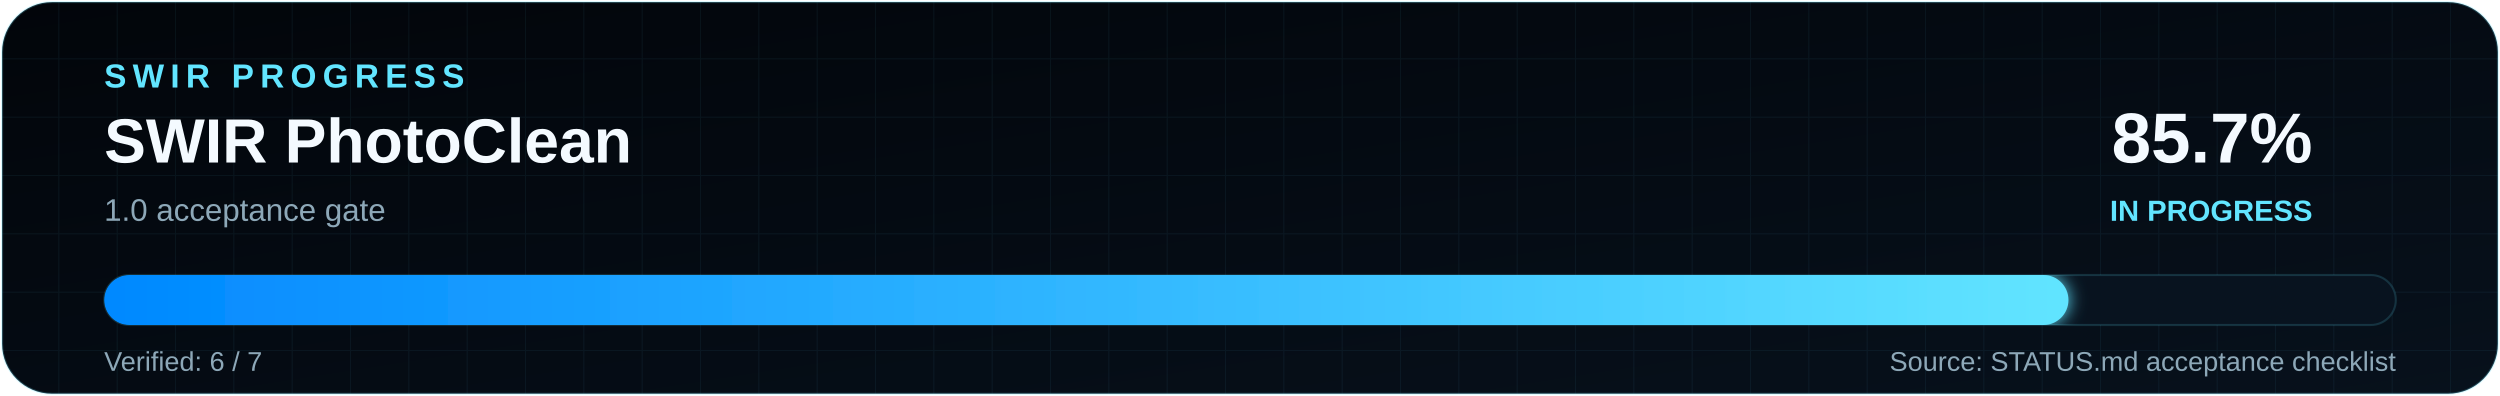
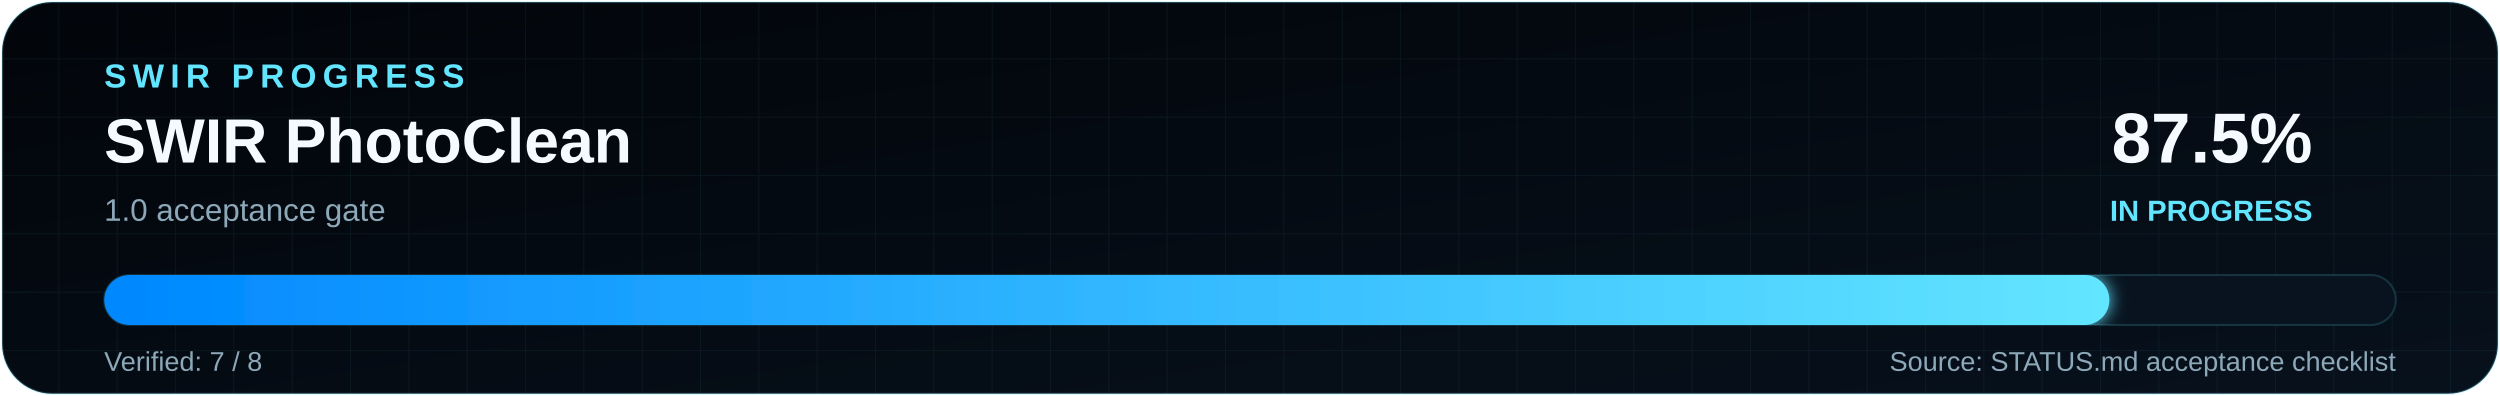
<svg xmlns="http://www.w3.org/2000/svg" width="1200" height="190" viewBox="0 0 1200 190" role="img" aria-labelledby="title desc">
  <defs>
    <linearGradient id="bg" x1="0" y1="0" x2="1" y2="1">
      <stop stop-color="#02050A" />
      <stop offset="1" stop-color="#07111C" />
    </linearGradient>
    <linearGradient id="fill" x1="0" y1="0" x2="1" y2="0">
      <stop stop-color="#0088FF" />
      <stop offset="1" stop-color="#62E5FF" />
    </linearGradient>
    <pattern id="grid" width="28" height="28" patternUnits="userSpaceOnUse">
      <path d="M28 0H0V28" fill="none" stroke="#62E5FF" stroke-opacity=".055" />
    </pattern>
    <filter id="glow" x="-40%" y="-100%" width="180%" height="300%">
      <feGaussianBlur stdDeviation="4" result="b" />
      <feMerge>
        <feMergeNode in="b" />
        <feMergeNode in="SourceGraphic" />
      </feMerge>
    </filter>
    <clipPath id="clip">
      <rect x="50" y="132" width="1100" height="24" rx="12" />
    </clipPath>
  </defs>
  <rect x="1" y="1" width="1198" height="188" rx="24" fill="url(#bg)" stroke="#62E5FF" stroke-opacity=".22" />
  <rect x="1" y="1" width="1198" height="188" rx="24" fill="url(#grid)" />
  <text x="50" y="42" fill="#62E5FF" font-family="Segoe UI,Arial,sans-serif" font-size="16" font-weight="700" letter-spacing="3">SWIR PROGRESS</text>
  <text x="50" y="78" fill="#F4FAFF" font-family="Segoe UI,Arial,sans-serif" font-size="30" font-weight="800">SWIR PhotoClean</text>
  <text x="50" y="106" fill="#8DA8B8" font-family="Segoe UI,Arial,sans-serif" font-size="15">1.0 acceptance gate</text>
-   <text x="1110" y="78" text-anchor="end" fill="#F4FAFF" font-family="Segoe UI,Arial,sans-serif" font-size="34" font-weight="800">85.7%</text>
+   <text x="1110" y="78" text-anchor="end" fill="#F4FAFF" font-family="Segoe UI,Arial,sans-serif" font-size="34" font-weight="800">87.5%</text>
  <text x="1110" y="106" text-anchor="end" fill="#62E5FF" font-family="Segoe UI,Arial,sans-serif" font-size="14" font-weight="700">IN PROGRESS</text>
  <rect x="50" y="132" width="1100" height="24" rx="12" fill="#08131F" stroke="#62E5FF" stroke-opacity=".16" />
-   <rect x="50" y="132" width="942.857" height="24" rx="12" fill="url(#fill)" filter="url(#glow)" clip-path="url(#clip)" />
-   <text x="50" y="178" fill="#8DA8B8" font-family="Segoe UI,Arial,sans-serif" font-size="13">Verified: 6 / 7</text>
+   <rect x="50" y="132" width="962.500" height="24" rx="12" fill="url(#fill)" filter="url(#glow)" clip-path="url(#clip)" />
+   <text x="50" y="178" fill="#8DA8B8" font-family="Segoe UI,Arial,sans-serif" font-size="13">Verified: 7 / 8</text>
  <text x="1150" y="178" text-anchor="end" fill="#8DA8B8" font-family="Segoe UI,Arial,sans-serif" font-size="13">Source: STATUS.md acceptance checklist</text>
</svg>
